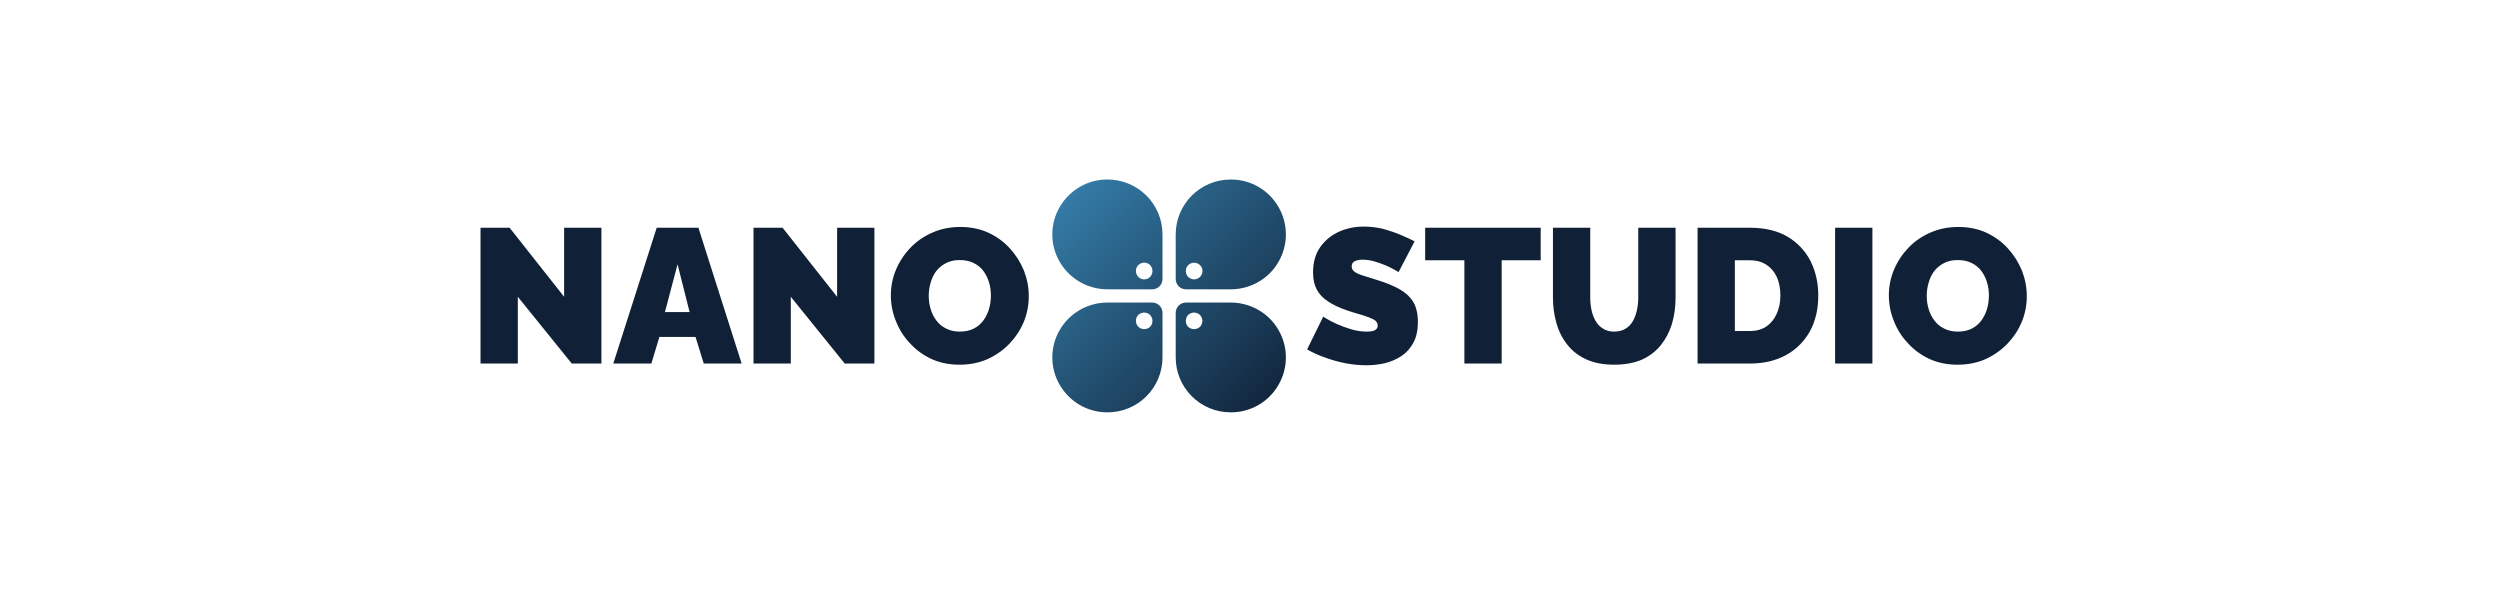
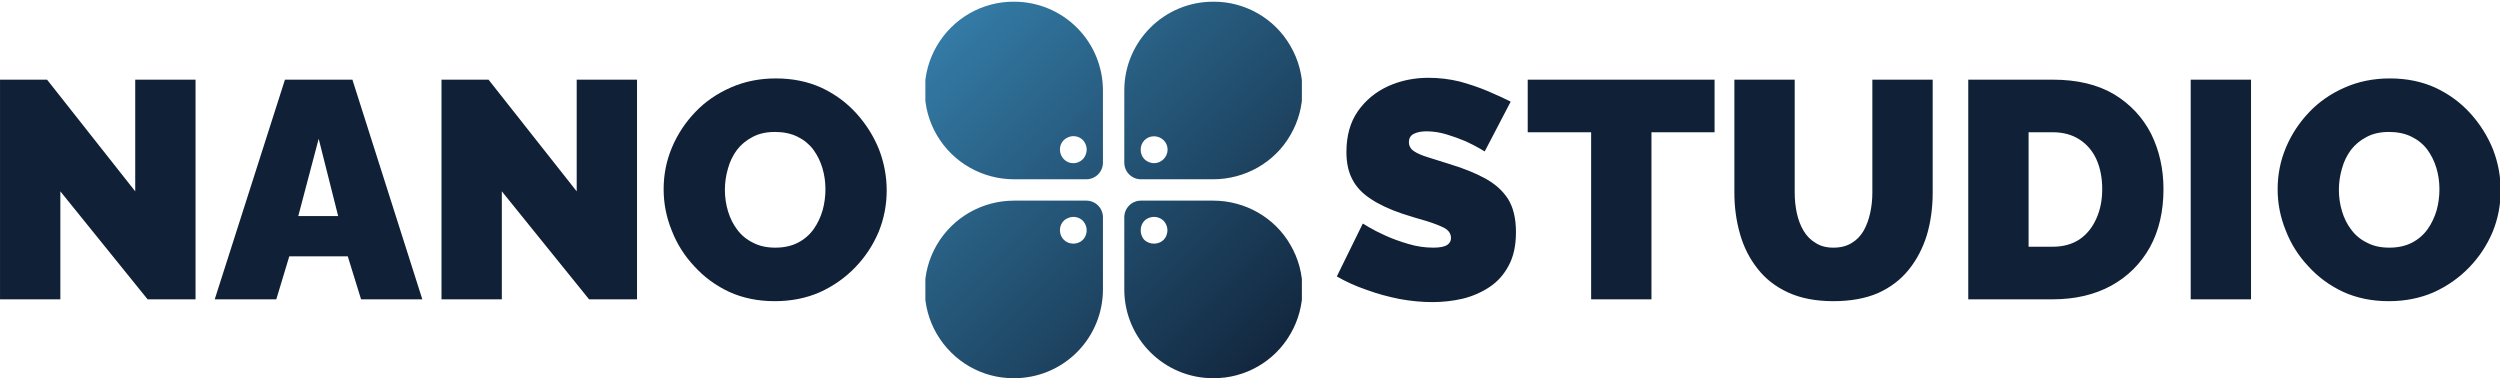
- <svg xmlns="http://www.w3.org/2000/svg" version="1.1" viewBox="0 0 9.105 2.156">
+ <svg xmlns="http://www.w3.org/2000/svg" version="1.1" viewBox="1.75 0.65 5.63 0.85">
  <g transform="matrix(0.6967096,0,0,0.6967096,1.707557,0.8252181)">
    <g transform="matrix(1,0,0,1,0,0)" clip-path="url(#SvgjsClipPath180064)">
-       <g clip-path="url(#SvgjsClipPath180062728fab15-41a4-4f94-a796-ec905af0b6fa)">
-         <path d=" M 3.982 -0.246 C 4.085 -0.247 4.181 -0.192 4.232 -0.103 C 4.284 -0.014 4.284 0.096 4.232 0.185 C 4.181 0.274 4.085 0.328 3.982 0.328 L 3.749 0.328 C 3.719 0.328 3.695 0.304 3.695 0.274 L 3.695 0.041 C 3.695 -0.118 3.824 -0.246 3.982 -0.246 Z M 3.791 0.276 C 3.815 0.276 3.835 0.256 3.835 0.232 C 3.835 0.208 3.815 0.189 3.791 0.189 C 3.767 0.189 3.748 0.208 3.748 0.232 C 3.748 0.244 3.752 0.255 3.76 0.263 C 3.768 0.271 3.78 0.276 3.791 0.276 Z" fill="url(#gradient-d85facd7-8f12-413f-8e2b-1c565249a263_0)" transform="matrix(1,0,0,1,0,0)" fill-rule="evenodd" />
-       </g>
-       <g clip-path="url(#SvgjsClipPath180062728fab15-41a4-4f94-a796-ec905af0b6fa)">
-         <path d=" M 3.339 -0.246 C 3.236 -0.247 3.141 -0.192 3.089 -0.103 C 3.037 -0.014 3.037 0.096 3.089 0.185 C 3.141 0.274 3.236 0.328 3.339 0.328 L 3.572 0.328 C 3.602 0.328 3.626 0.304 3.626 0.274 L 3.626 0.041 C 3.626 -0.035 3.596 -0.108 3.542 -0.162 C 3.488 -0.216 3.415 -0.246 3.339 -0.246 Z M 3.53 0.276 C 3.548 0.276 3.564 0.265 3.57 0.249 C 3.577 0.232 3.573 0.214 3.561 0.201 C 3.549 0.189 3.53 0.185 3.514 0.192 C 3.497 0.199 3.487 0.214 3.487 0.232 C 3.487 0.256 3.506 0.276 3.53 0.276 Z" fill="url(#gradient-d85facd7-8f12-413f-8e2b-1c565249a263_1)" transform="matrix(1,0,0,1,0,0)" fill-rule="evenodd" />
-       </g>
-       <g clip-path="url(#SvgjsClipPath180062728fab15-41a4-4f94-a796-ec905af0b6fa)">
-         <path d=" M 3.982 0.971 C 4.085 0.972 4.181 0.917 4.232 0.828 C 4.284 0.739 4.284 0.629 4.232 0.54 C 4.181 0.451 4.085 0.397 3.982 0.397 L 3.749 0.397 C 3.719 0.397 3.695 0.421 3.695 0.451 L 3.695 0.684 C 3.695 0.843 3.824 0.971 3.982 0.971 Z M 3.791 0.536 C 3.809 0.536 3.825 0.526 3.831 0.51 C 3.838 0.493 3.834 0.475 3.822 0.462 C 3.809 0.45 3.791 0.446 3.774 0.453 C 3.758 0.459 3.748 0.475 3.748 0.493 C 3.748 0.504 3.752 0.516 3.76 0.524 C 3.768 0.532 3.78 0.536 3.791 0.536 Z" fill="url(#gradient-d85facd7-8f12-413f-8e2b-1c565249a263_2)" transform="matrix(1,0,0,1,0,0)" fill-rule="evenodd" />
-       </g>
-       <g clip-path="url(#SvgjsClipPath180062728fab15-41a4-4f94-a796-ec905af0b6fa)">
-         <path d=" M 3.339 0.971 C 3.236 0.972 3.141 0.917 3.089 0.828 C 3.037 0.739 3.037 0.629 3.089 0.54 C 3.141 0.451 3.236 0.397 3.339 0.397 L 3.572 0.397 C 3.602 0.397 3.626 0.421 3.626 0.451 L 3.626 0.684 C 3.626 0.76 3.596 0.833 3.542 0.887 C 3.488 0.941 3.415 0.971 3.339 0.971 Z M 3.53 0.536 C 3.548 0.536 3.564 0.526 3.57 0.51 C 3.577 0.493 3.573 0.475 3.561 0.462 C 3.549 0.45 3.53 0.446 3.514 0.453 C 3.497 0.459 3.487 0.475 3.487 0.493 C 3.487 0.517 3.506 0.536 3.53 0.536 Z" fill="url(#gradient-d85facd7-8f12-413f-8e2b-1c565249a263_3)" transform="matrix(1,0,0,1,0,0)" fill-rule="evenodd" />
-       </g>
+       <path d=" M 3.982 -0.246 C 4.085 -0.247 4.181 -0.192 4.232 -0.103 C 4.284 -0.014 4.284 0.096 4.232 0.185 C 4.181 0.274 4.085 0.328 3.982 0.328 L 3.749 0.328 C 3.719 0.328 3.695 0.304 3.695 0.274 L 3.695 0.041 C 3.695 -0.118 3.824 -0.246 3.982 -0.246 Z M 3.791 0.276 C 3.815 0.276 3.835 0.256 3.835 0.232 C 3.835 0.208 3.815 0.189 3.791 0.189 C 3.767 0.189 3.748 0.208 3.748 0.232 C 3.748 0.244 3.752 0.255 3.76 0.263 C 3.768 0.271 3.78 0.276 3.791 0.276 Z" fill="url(#gradient-d85facd7-8f12-413f-8e2b-1c565249a263_0)" transform="matrix(1,0,0,1,0,0)" fill-rule="evenodd" />
+       <path d=" M 3.339 -0.246 C 3.236 -0.247 3.141 -0.192 3.089 -0.103 C 3.037 -0.014 3.037 0.096 3.089 0.185 C 3.141 0.274 3.236 0.328 3.339 0.328 L 3.572 0.328 C 3.602 0.328 3.626 0.304 3.626 0.274 L 3.626 0.041 C 3.626 -0.035 3.596 -0.108 3.542 -0.162 C 3.488 -0.216 3.415 -0.246 3.339 -0.246 Z M 3.53 0.276 C 3.548 0.276 3.564 0.265 3.57 0.249 C 3.577 0.232 3.573 0.214 3.561 0.201 C 3.549 0.189 3.53 0.185 3.514 0.192 C 3.497 0.199 3.487 0.214 3.487 0.232 C 3.487 0.256 3.506 0.276 3.53 0.276 Z" fill="url(#gradient-d85facd7-8f12-413f-8e2b-1c565249a263_1)" transform="matrix(1,0,0,1,0,0)" fill-rule="evenodd" />
+       <path d=" M 3.982 0.971 C 4.085 0.972 4.181 0.917 4.232 0.828 C 4.284 0.739 4.284 0.629 4.232 0.54 C 4.181 0.451 4.085 0.397 3.982 0.397 L 3.749 0.397 C 3.719 0.397 3.695 0.421 3.695 0.451 L 3.695 0.684 C 3.695 0.843 3.824 0.971 3.982 0.971 Z M 3.791 0.536 C 3.809 0.536 3.825 0.526 3.831 0.51 C 3.838 0.493 3.834 0.475 3.822 0.462 C 3.809 0.45 3.791 0.446 3.774 0.453 C 3.758 0.459 3.748 0.475 3.748 0.493 C 3.748 0.504 3.752 0.516 3.76 0.524 C 3.768 0.532 3.78 0.536 3.791 0.536 Z" fill="url(#gradient-d85facd7-8f12-413f-8e2b-1c565249a263_2)" transform="matrix(1,0,0,1,0,0)" fill-rule="evenodd" />
+       <path d=" M 3.339 0.971 C 3.236 0.972 3.141 0.917 3.089 0.828 C 3.037 0.739 3.037 0.629 3.089 0.54 C 3.141 0.451 3.236 0.397 3.339 0.397 L 3.572 0.397 C 3.602 0.397 3.626 0.421 3.626 0.451 L 3.626 0.684 C 3.626 0.76 3.596 0.833 3.542 0.887 C 3.488 0.941 3.415 0.971 3.339 0.971 Z M 3.53 0.536 C 3.548 0.536 3.564 0.526 3.57 0.51 C 3.577 0.493 3.573 0.475 3.561 0.462 C 3.549 0.45 3.53 0.446 3.514 0.453 C 3.497 0.459 3.487 0.475 3.487 0.493 C 3.487 0.517 3.506 0.536 3.53 0.536 Z" fill="url(#gradient-d85facd7-8f12-413f-8e2b-1c565249a263_3)" transform="matrix(1,0,0,1,0,0)" fill-rule="evenodd" />
    </g>
    <g>
      <path d=" M 0.256 0.367 L 0.256 0.716 L 0.061 0.716 L 0.061 0.006 L 0.213 0.006 L 0.498 0.367 L 0.498 0.006 L 0.693 0.006 L 0.693 0.716 L 0.538 0.716 L 0.256 0.367 M 0.982 0.006 L 1.2 0.006 L 1.426 0.716 L 1.228 0.716 L 1.185 0.577 L 0.996 0.577 L 0.954 0.716 L 0.755 0.716 L 0.982 0.006 M 1.154 0.447 L 1.091 0.197 L 1.025 0.447 L 1.154 0.447 M 1.683 0.367 L 1.683 0.716 L 1.488 0.716 L 1.488 0.006 L 1.64 0.006 L 1.925 0.367 L 1.925 0.006 L 2.12 0.006 L 2.12 0.716 L 1.965 0.716 L 1.683 0.367 M 2.565 0.722 Q 2.484 0.722 2.418 0.692 Q 2.352 0.661 2.305 0.609 Q 2.257 0.558 2.232 0.493 Q 2.206 0.429 2.206 0.36 Q 2.206 0.289 2.233 0.225 Q 2.26 0.161 2.309 0.11 Q 2.357 0.06 2.424 0.031 Q 2.49 0.002 2.569 0.002 Q 2.65 0.002 2.716 0.032 Q 2.782 0.063 2.829 0.115 Q 2.876 0.167 2.902 0.231 Q 2.927 0.296 2.927 0.364 Q 2.927 0.434 2.901 0.498 Q 2.874 0.562 2.826 0.612 Q 2.777 0.663 2.711 0.693 Q 2.645 0.722 2.565 0.722 M 2.404 0.362 Q 2.404 0.398 2.414 0.431 Q 2.424 0.465 2.444 0.491 Q 2.464 0.518 2.495 0.533 Q 2.525 0.549 2.567 0.549 Q 2.609 0.549 2.64 0.533 Q 2.671 0.517 2.691 0.489 Q 2.71 0.462 2.72 0.428 Q 2.729 0.395 2.729 0.36 Q 2.729 0.324 2.719 0.291 Q 2.709 0.258 2.689 0.231 Q 2.669 0.205 2.638 0.19 Q 2.607 0.175 2.566 0.175 Q 2.524 0.175 2.494 0.191 Q 2.463 0.207 2.443 0.233 Q 2.423 0.26 2.414 0.293 Q 2.404 0.327 2.404 0.362" fill="#102036" fill-rule="nonzero" />
    </g>
    <g>
      <path d=" M 4.86 0.238 Q 4.86 0.238 4.843 0.228 Q 4.826 0.218 4.798 0.205 Q 4.77 0.193 4.737 0.183 Q 4.704 0.173 4.672 0.173 Q 4.647 0.173 4.631 0.181 Q 4.615 0.189 4.615 0.208 Q 4.615 0.226 4.631 0.237 Q 4.647 0.248 4.677 0.257 Q 4.706 0.266 4.747 0.279 Q 4.813 0.299 4.861 0.325 Q 4.909 0.351 4.935 0.391 Q 4.961 0.432 4.961 0.499 Q 4.961 0.563 4.938 0.606 Q 4.915 0.65 4.876 0.676 Q 4.837 0.702 4.789 0.714 Q 4.741 0.725 4.691 0.725 Q 4.64 0.725 4.585 0.715 Q 4.529 0.704 4.477 0.685 Q 4.425 0.667 4.382 0.642 L 4.466 0.471 Q 4.466 0.471 4.486 0.483 Q 4.506 0.495 4.539 0.51 Q 4.572 0.525 4.613 0.537 Q 4.653 0.549 4.694 0.549 Q 4.726 0.549 4.739 0.54 Q 4.751 0.532 4.751 0.518 Q 4.751 0.497 4.729 0.485 Q 4.707 0.474 4.672 0.463 Q 4.636 0.453 4.593 0.439 Q 4.531 0.418 4.491 0.391 Q 4.451 0.365 4.432 0.328 Q 4.413 0.292 4.413 0.24 Q 4.413 0.161 4.45 0.108 Q 4.487 0.055 4.548 0.027 Q 4.608 0 4.678 0 Q 4.73 0 4.779 0.012 Q 4.827 0.025 4.87 0.043 Q 4.912 0.061 4.944 0.077 L 4.86 0.238 M 5.603 0.176 L 5.399 0.176 L 5.399 0.716 L 5.204 0.716 L 5.204 0.176 L 4.999 0.176 L 4.999 0.006 L 5.603 0.006 L 5.603 0.176 M 5.987 0.722 Q 5.902 0.722 5.841 0.694 Q 5.78 0.666 5.742 0.617 Q 5.703 0.568 5.685 0.504 Q 5.667 0.441 5.667 0.371 L 5.667 0.006 L 5.862 0.006 L 5.862 0.371 Q 5.862 0.406 5.869 0.438 Q 5.876 0.47 5.891 0.495 Q 5.906 0.52 5.93 0.534 Q 5.953 0.549 5.987 0.549 Q 6.022 0.549 6.046 0.534 Q 6.07 0.52 6.085 0.494 Q 6.099 0.469 6.106 0.437 Q 6.113 0.405 6.113 0.371 L 6.113 0.006 L 6.308 0.006 L 6.308 0.371 Q 6.308 0.445 6.289 0.509 Q 6.269 0.573 6.23 0.621 Q 6.191 0.669 6.131 0.696 Q 6.07 0.722 5.987 0.722 M 6.423 0.716 L 6.423 0.006 L 6.696 0.006 Q 6.814 0.006 6.894 0.053 Q 6.973 0.101 7.014 0.181 Q 7.054 0.262 7.054 0.36 Q 7.054 0.468 7.01 0.548 Q 6.965 0.628 6.885 0.672 Q 6.804 0.716 6.696 0.716 L 6.423 0.716 M 6.856 0.36 Q 6.856 0.305 6.837 0.263 Q 6.818 0.222 6.782 0.199 Q 6.746 0.176 6.696 0.176 L 6.618 0.176 L 6.618 0.546 L 6.696 0.546 Q 6.747 0.546 6.783 0.522 Q 6.818 0.498 6.837 0.455 Q 6.856 0.413 6.856 0.36 M 7.142 0.716 L 7.142 0.006 L 7.337 0.006 L 7.337 0.716 L 7.142 0.716 M 7.782 0.722 Q 7.701 0.722 7.635 0.692 Q 7.569 0.661 7.522 0.609 Q 7.474 0.558 7.449 0.493 Q 7.423 0.429 7.423 0.36 Q 7.423 0.289 7.45 0.225 Q 7.477 0.161 7.526 0.11 Q 7.574 0.06 7.641 0.031 Q 7.707 0.002 7.786 0.002 Q 7.867 0.002 7.933 0.032 Q 7.999 0.063 8.046 0.115 Q 8.093 0.167 8.119 0.231 Q 8.144 0.296 8.144 0.364 Q 8.144 0.434 8.118 0.498 Q 8.091 0.562 8.043 0.612 Q 7.994 0.663 7.928 0.693 Q 7.862 0.722 7.782 0.722 M 7.621 0.362 Q 7.621 0.398 7.631 0.431 Q 7.641 0.465 7.661 0.491 Q 7.681 0.518 7.712 0.533 Q 7.742 0.549 7.784 0.549 Q 7.826 0.549 7.857 0.533 Q 7.888 0.517 7.908 0.489 Q 7.927 0.462 7.937 0.428 Q 7.946 0.395 7.946 0.36 Q 7.946 0.324 7.936 0.291 Q 7.926 0.258 7.906 0.231 Q 7.886 0.205 7.855 0.19 Q 7.824 0.175 7.783 0.175 Q 7.741 0.175 7.711 0.191 Q 7.68 0.207 7.66 0.233 Q 7.64 0.26 7.631 0.293 Q 7.621 0.327 7.621 0.362" fill="#102036" fill-rule="nonzero" />
    </g>
-     <g />
  </g>
  <defs>
    <clipPath id="SvgjsClipPath180064">
      <path d=" M 3.052 -0.246 h 1.217 v 1.217 h -1.217 Z" />
-     </clipPath>
-     <clipPath id="SvgjsClipPath180062728fab15-41a4-4f94-a796-ec905af0b6fa">
-       <path d=" M 3.052 -0.246 L 4.269 -0.246 L 4.269 0.971 L 3.052 0.971 Z" />
    </clipPath>
    <linearGradient id="gradient-d85facd7-8f12-413f-8e2b-1c565249a263_0" x1="0" x2="1" y1="0" y2="1">
      <stop stop-color="#2c688e" offset="0" />
      <stop stop-color="#1a3a56" offset="1" />
    </linearGradient>
    <linearGradient id="gradient-d85facd7-8f12-413f-8e2b-1c565249a263_1" x1="0" x2="1" y1="0" y2="1">
      <stop stop-color="#3682ae" offset="0" />
      <stop stop-color="#245375" offset="1" />
    </linearGradient>
    <linearGradient id="gradient-d85facd7-8f12-413f-8e2b-1c565249a263_2" x1="0" x2="1" y1="0" y2="1">
      <stop stop-color="#214e6e" offset="0" />
      <stop stop-color="#102036" offset="1" />
    </linearGradient>
    <linearGradient id="gradient-d85facd7-8f12-413f-8e2b-1c565249a263_3" x1="0" x2="1" y1="0" y2="1">
      <stop stop-color="#2c688e" offset="0" />
      <stop stop-color="#1a3a56" offset="1" />
    </linearGradient>
  </defs>
</svg>
